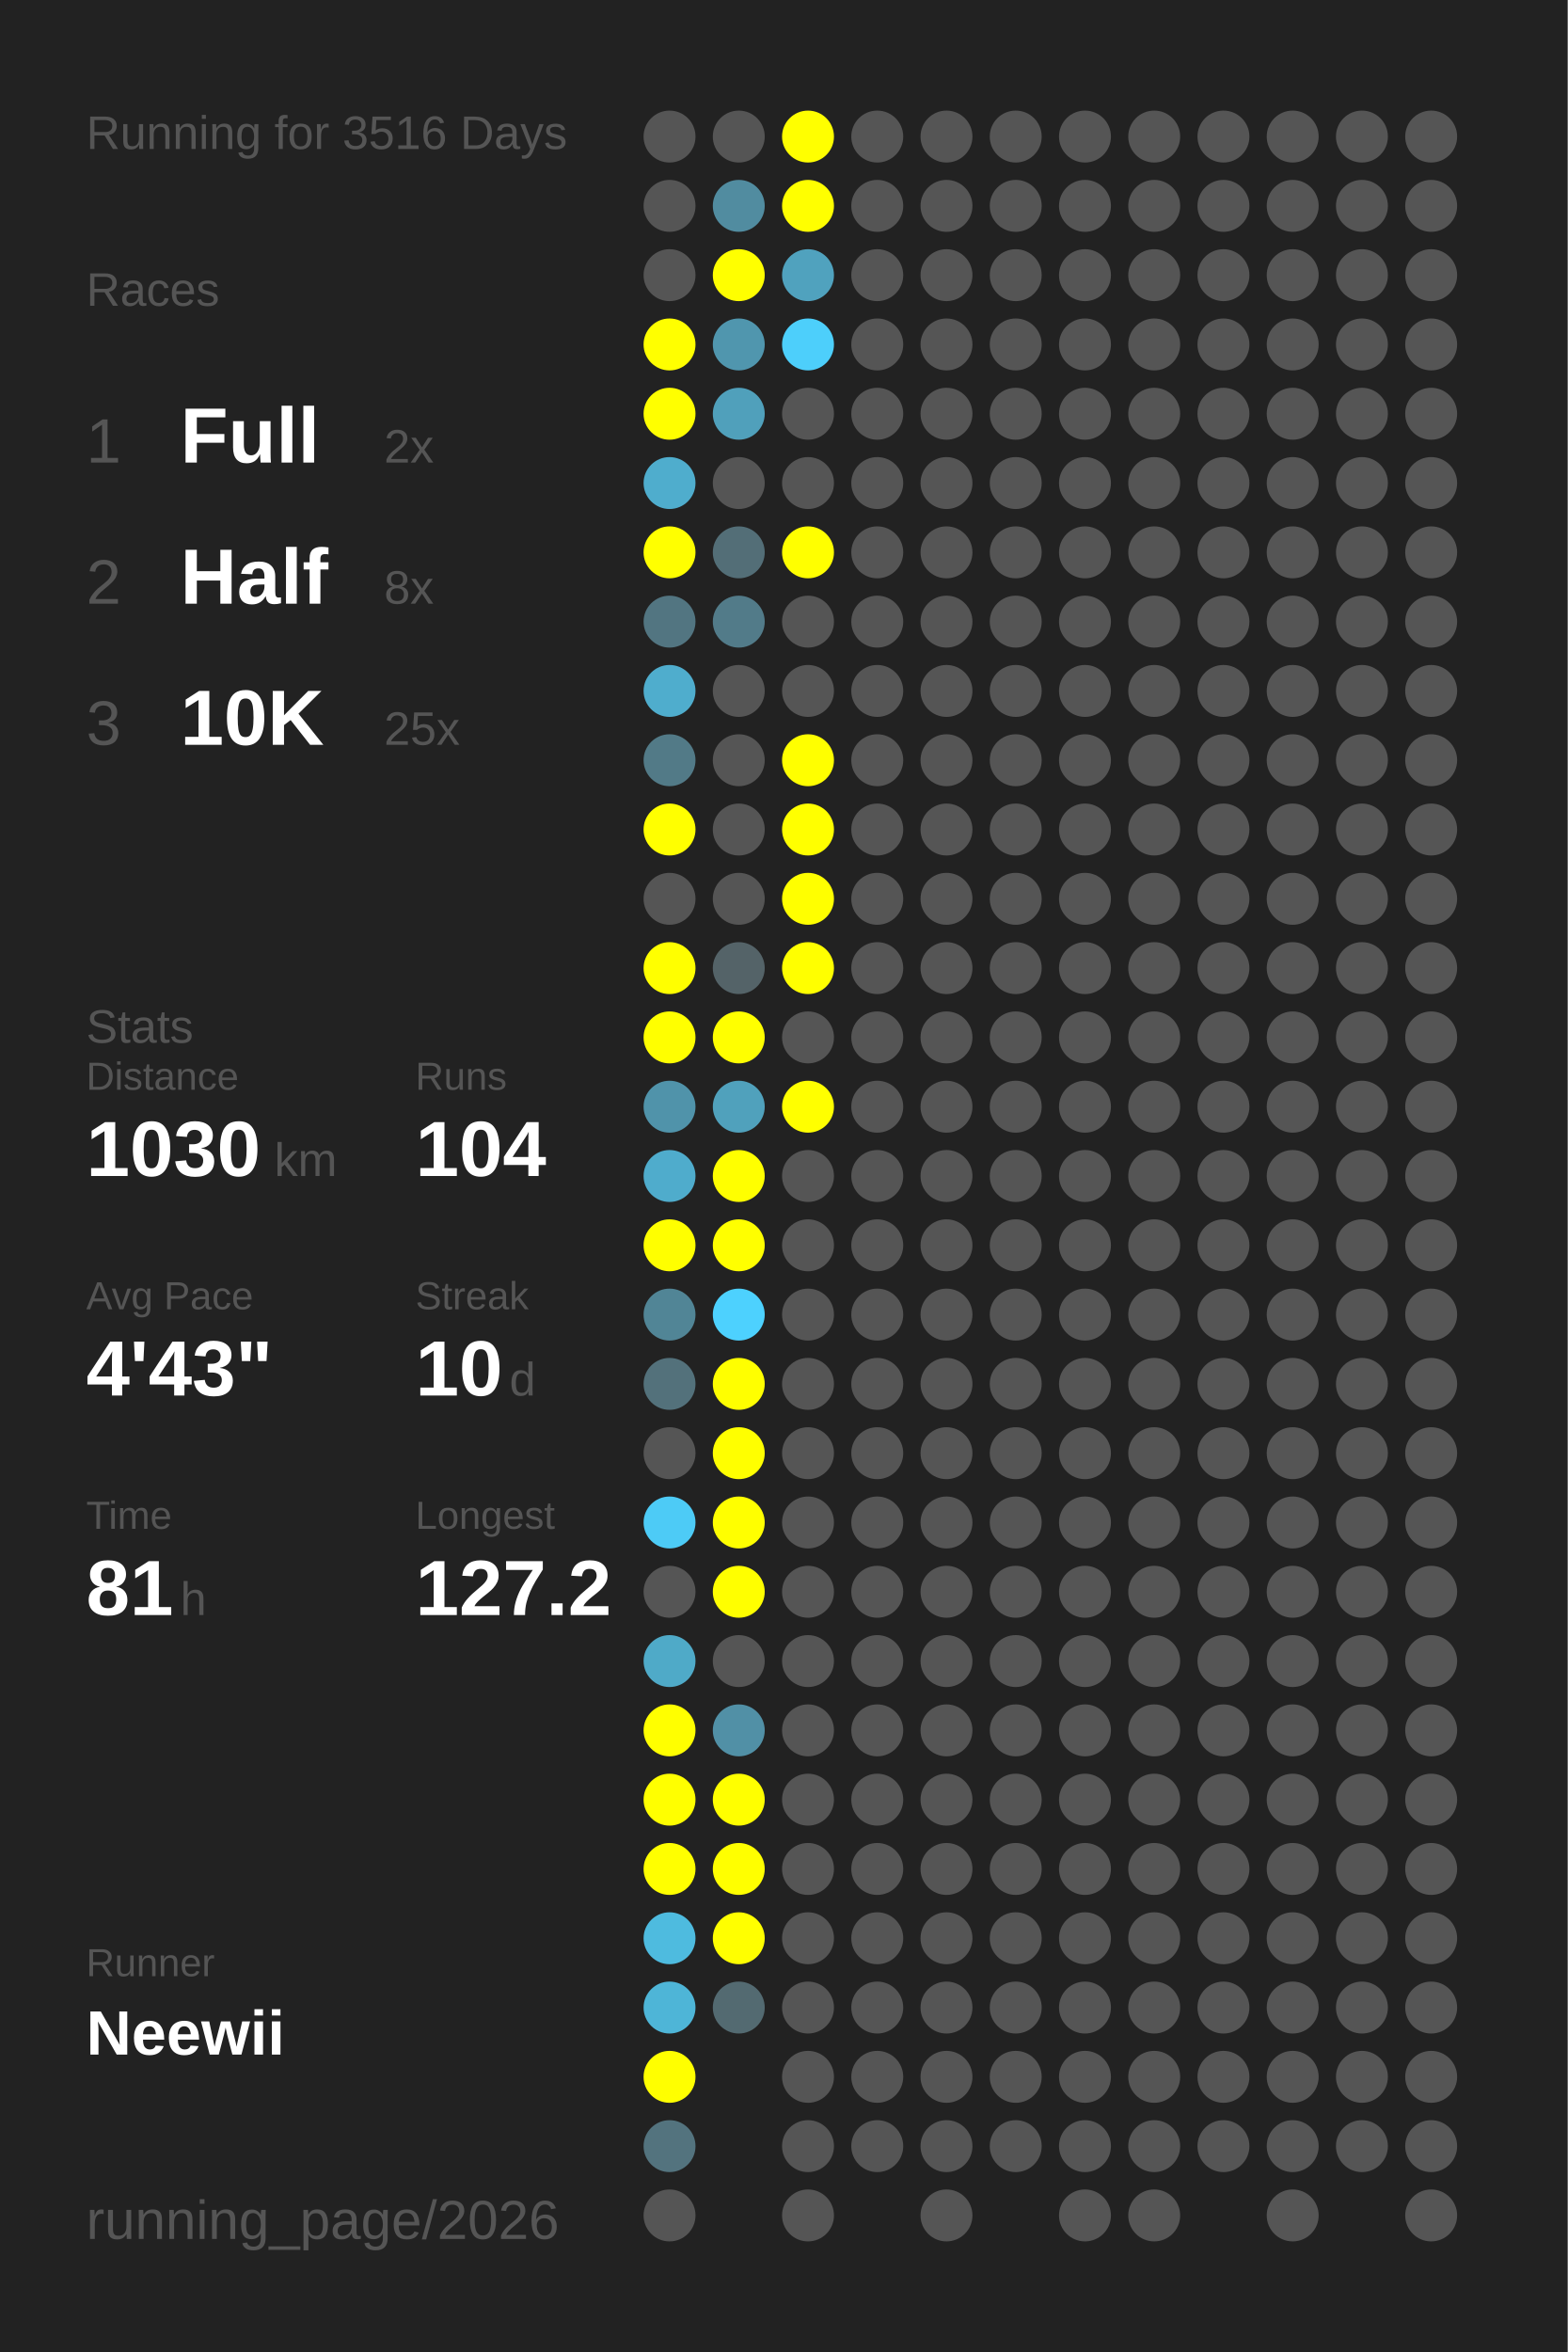
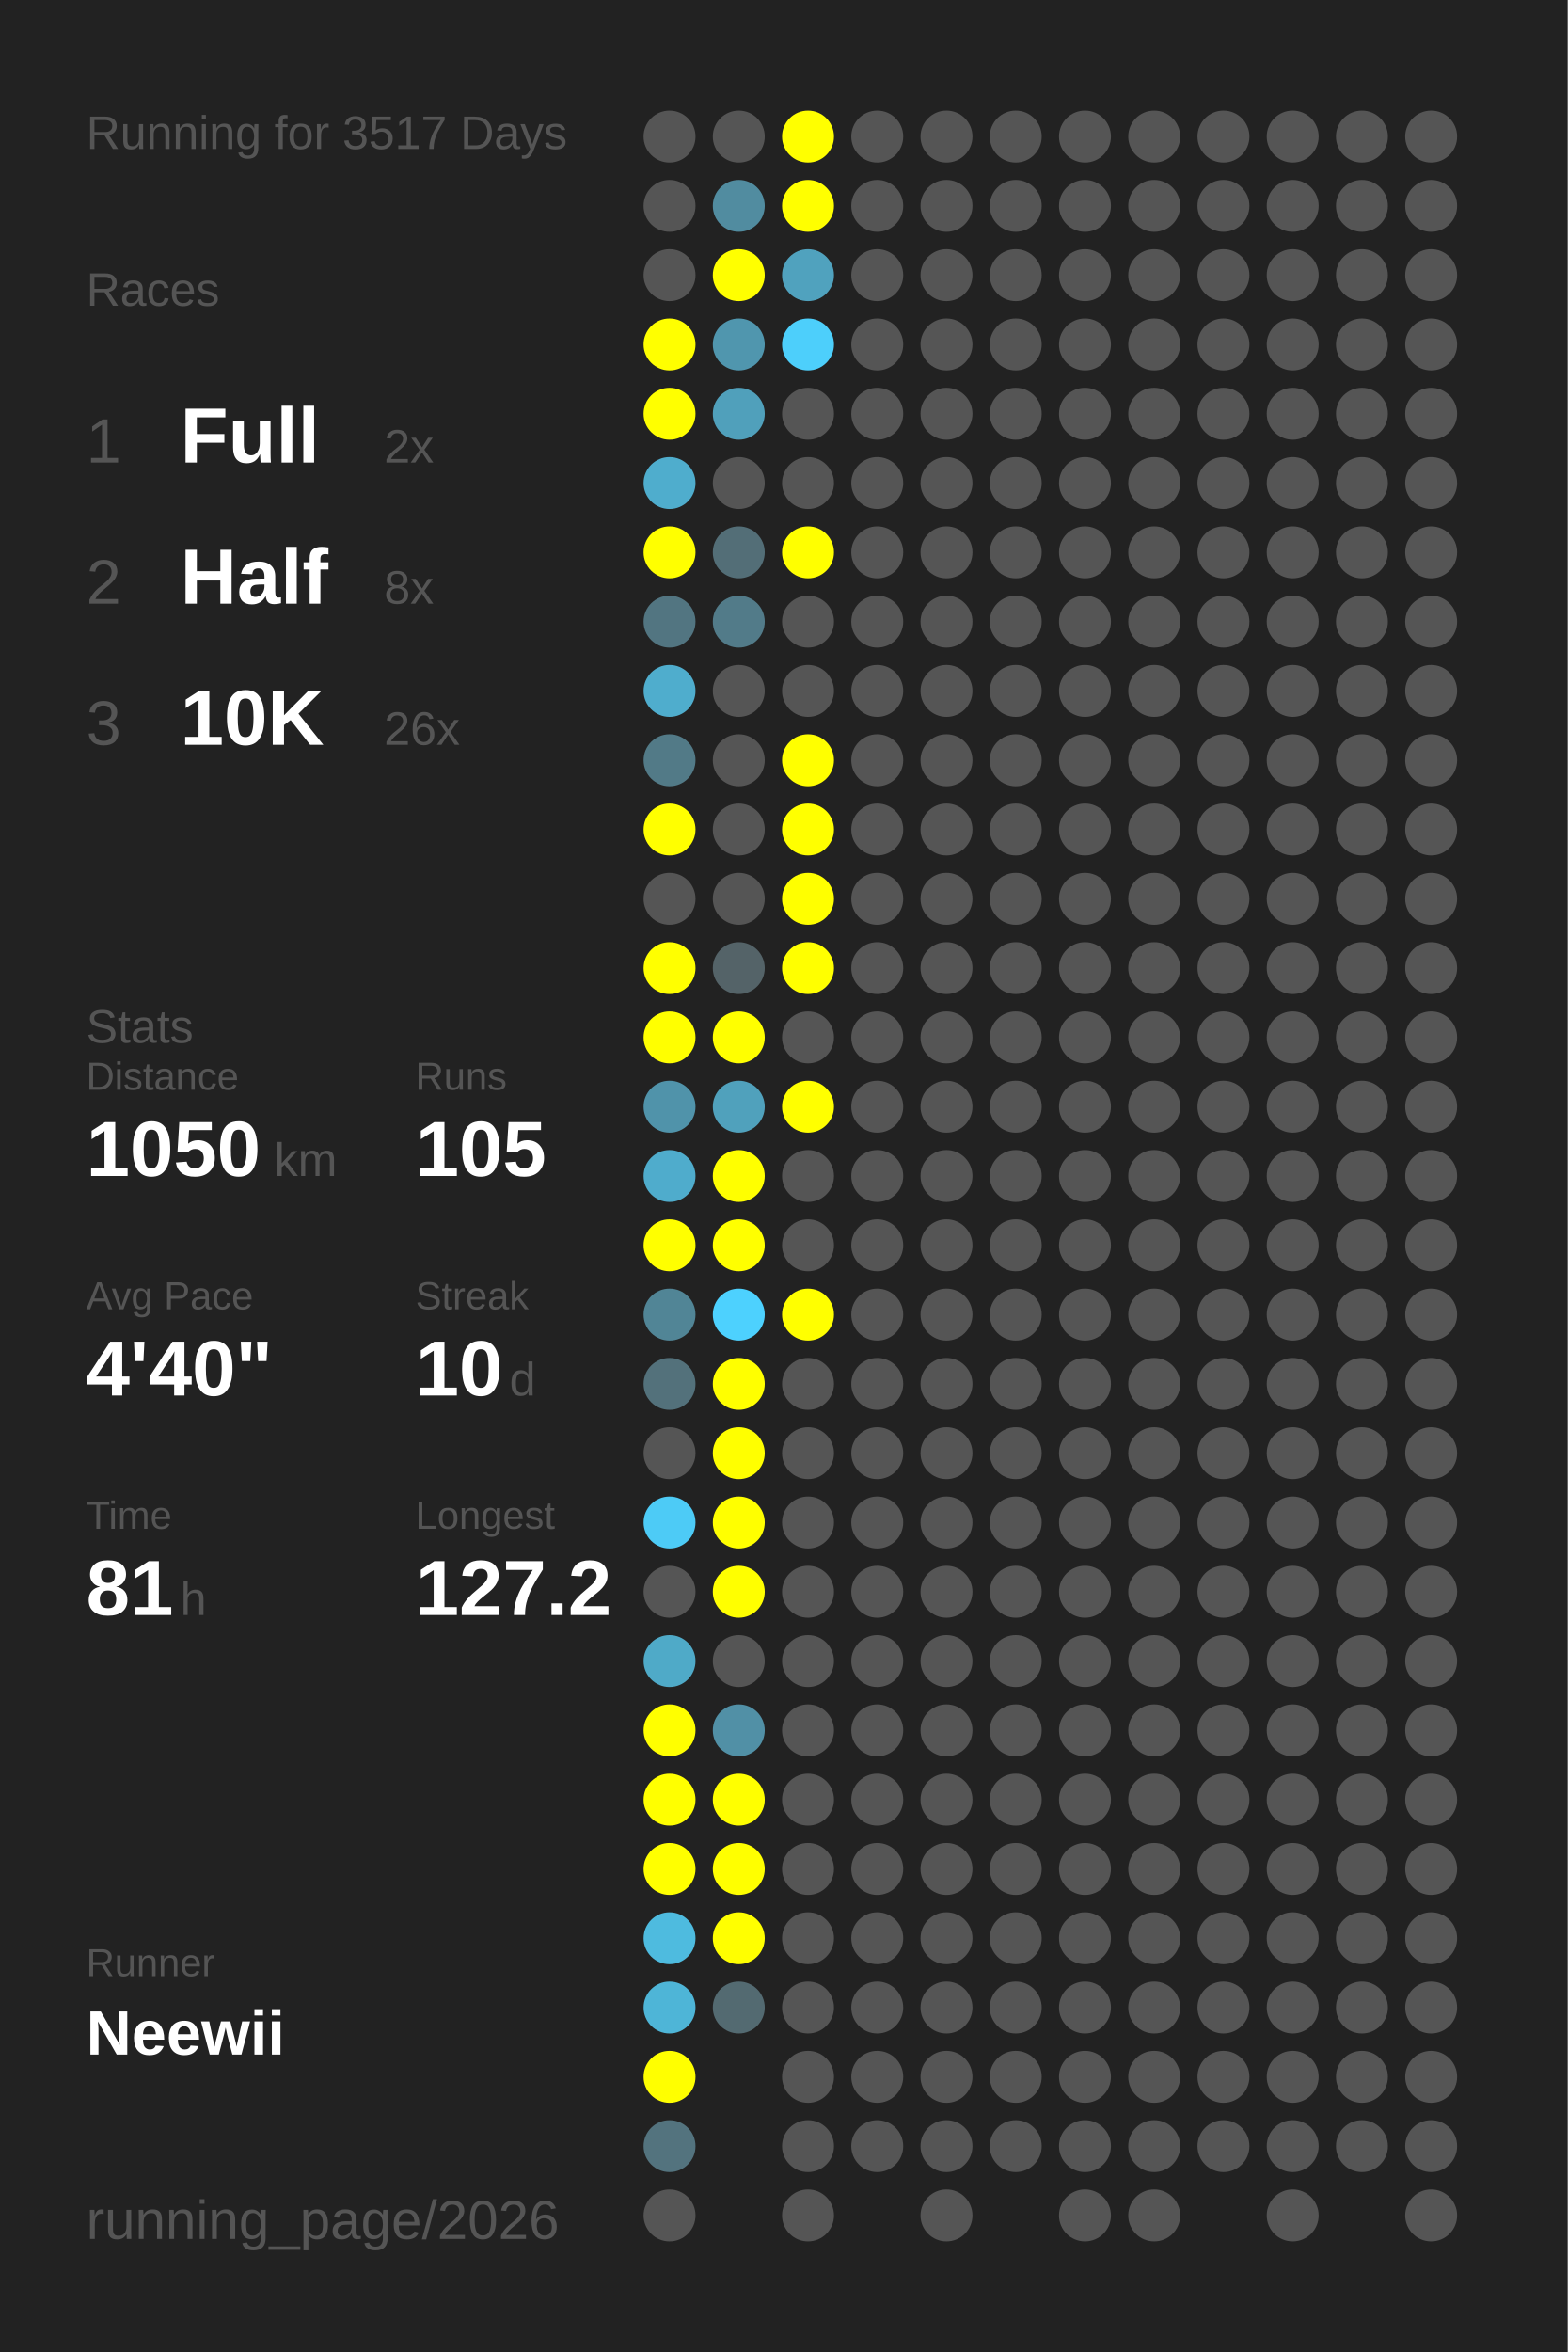
<svg xmlns="http://www.w3.org/2000/svg" baseProfile="full" height="300mm" version="1.1" viewBox="0,0,200,300" width="200mm">
  <defs />
  <rect fill="#222222" height="300" width="200" x="0" y="0" />
-   <text fill="#555555" style="font-size:6px; font-family:Arial;" x="11" y="19">Running for 3516 Days</text>
+   <text fill="#555555" style="font-size:6px; font-family:Arial;" x="11" y="19">Running for 3517 Days</text>
  <text fill="#555555" style="font-size:6px; font-family:Arial;" x="11" y="39">Races</text>
  <text fill="#555555" style="font-size:8px; font-family:Arial;" x="11" y="59">1</text>
  <text fill="#FFFFFF" style="font-size:10px; font-family:Arial; font-weight:bold;" x="23" y="59">Full</text>
  <text fill="#555555" style="font-size:6px; font-family:Arial;" x="49" y="59">2x</text>
  <text fill="#555555" style="font-size:8px; font-family:Arial;" x="11" y="77">2</text>
  <text fill="#FFFFFF" style="font-size:10px; font-family:Arial; font-weight:bold;" x="23" y="77">Half</text>
  <text fill="#555555" style="font-size:6px; font-family:Arial;" x="49" y="77">8x</text>
  <text fill="#555555" style="font-size:8px; font-family:Arial;" x="11" y="95">3</text>
  <text fill="#FFFFFF" style="font-size:10px; font-family:Arial; font-weight:bold;" x="23" y="95">10K</text>
-   <text fill="#555555" style="font-size:6px; font-family:Arial;" x="49" y="95">25x</text>
+   <text fill="#555555" style="font-size:6px; font-family:Arial;" x="49" y="95">26x</text>
  <text fill="#555555" style="font-size:6px; font-family:Arial;" x="11" y="133">Stats</text>
  <text fill="#555555" style="font-size:5px; font-family:Arial;" x="11" y="139">Distance</text>
-   <text fill="#FFFFFF" style="font-size:10px; font-family:Arial; font-weight:bold;" x="11" y="150">1030</text>
+   <text fill="#FFFFFF" style="font-size:10px; font-family:Arial; font-weight:bold;" x="11" y="150">1050</text>
  <text fill="#555555" style="font-size:6px; font-family:Arial;" x="35" y="150">km</text>
  <text fill="#555555" style="font-size:5px; font-family:Arial;" x="53" y="139">Runs</text>
-   <text fill="#FFFFFF" style="font-size:10px; font-family:Arial; font-weight:bold;" x="53" y="150">104</text>
+   <text fill="#FFFFFF" style="font-size:10px; font-family:Arial; font-weight:bold;" x="53" y="150">105</text>
  <text fill="#555555" style="font-size:5px; font-family:Arial;" x="11" y="167">Avg Pace</text>
-   <text fill="#FFFFFF" style="font-size:10px; font-family:Arial; font-weight:bold;" x="11" y="178">4'43"</text>
+   <text fill="#FFFFFF" style="font-size:10px; font-family:Arial; font-weight:bold;" x="11" y="178">4'40"</text>
  <text fill="#555555" style="font-size:5px; font-family:Arial;" x="53" y="167">Streak</text>
  <text fill="#FFFFFF" style="font-size:10px; font-family:Arial; font-weight:bold;" x="53" y="178">10</text>
  <text fill="#555555" style="font-size:6px; font-family:Arial;" x="65" y="178">d</text>
  <text fill="#555555" style="font-size:5px; font-family:Arial;" x="11" y="195">Time</text>
  <text fill="#FFFFFF" style="font-size:10px; font-family:Arial; font-weight:bold;" x="11" y="206">81</text>
  <text fill="#555555" style="font-size:6px; font-family:Arial;" x="23" y="206">h</text>
  <text fill="#555555" style="font-size:5px; font-family:Arial;" x="53" y="195">Longest</text>
  <text fill="#FFFFFF" style="font-size:10px; font-family:Arial; font-weight:bold;" x="53" y="206">127.2</text>
  <text fill="#555555" style="font-size:5px; font-family:Arial;" x="11" y="252.065">Runner</text>
  <text fill="#FFFFFF" style="font-size:8px; font-family:Arial; font-weight:bold;" x="11" y="262.065">Neewii</text>
  <text fill="#555555" style="font-size:7px; font-family:Arial;" x="11" y="285.581">running_page/2026</text>
  <circle cx="85.417" cy="17.419" fill="#555555" r="3.312" />
  <circle cx="85.417" cy="26.258" fill="#555555" r="3.312" />
  <circle cx="85.417" cy="35.097" fill="#555555" r="3.312" />
  <circle cx="85.417" cy="43.935" fill="#FFFF00" r="3.312" />
  <circle cx="85.417" cy="52.774" fill="#FFFF00" r="3.312" />
  <circle cx="85.417" cy="61.613" fill="#4fadcd" r="3.312" />
  <circle cx="85.417" cy="70.452" fill="#FFFF00" r="3.312" />
  <circle cx="85.417" cy="79.29" fill="#527581" r="3.312" />
  <circle cx="85.417" cy="88.129" fill="#4fadcd" r="3.312" />
  <circle cx="85.417" cy="96.968" fill="#527a87" r="3.312" />
  <circle cx="85.417" cy="105.806" fill="#FFFF00" r="3.312" />
  <circle cx="85.417" cy="114.645" fill="#555555" r="3.312" />
  <circle cx="85.417" cy="123.484" fill="#FFFF00" r="3.312" />
  <circle cx="85.417" cy="132.323" fill="#FFFF00" r="3.312" />
  <circle cx="85.417" cy="141.161" fill="#5093aa" r="3.312" />
  <circle cx="85.417" cy="150" fill="#4faccc" r="3.312" />
  <circle cx="85.417" cy="158.839" fill="#FFFF00" r="3.312" />
  <circle cx="85.417" cy="167.677" fill="#518596" r="3.312" />
  <circle cx="85.417" cy="176.516" fill="#53717b" r="3.312" />
  <circle cx="85.417" cy="185.355" fill="#555555" r="3.312" />
  <circle cx="85.417" cy="194.194" fill="#4dcbf6" r="3.312" />
  <circle cx="85.417" cy="203.032" fill="#555555" r="3.312" />
  <circle cx="85.417" cy="211.871" fill="#4faac8" r="3.312" />
  <circle cx="85.417" cy="220.71" fill="#FFFF00" r="3.312" />
  <circle cx="85.417" cy="229.548" fill="#FFFF00" r="3.312" />
  <circle cx="85.417" cy="238.387" fill="#FFFF00" r="3.312" />
  <circle cx="85.417" cy="247.226" fill="#4ebbdf" r="3.312" />
  <circle cx="85.417" cy="256.065" fill="#4eb5d7" r="3.312" />
  <circle cx="85.417" cy="264.903" fill="#FFFF00" r="3.312" />
  <circle cx="85.417" cy="273.742" fill="#53737e" r="3.312" />
  <circle cx="85.417" cy="282.581" fill="#555555" r="3.312" />
  <circle cx="94.25" cy="17.419" fill="#555555" r="3.312" />
  <circle cx="94.25" cy="26.258" fill="#518ca0" r="3.312" />
  <circle cx="94.25" cy="35.097" fill="#FFFF00" r="3.312" />
  <circle cx="94.25" cy="43.935" fill="#5096ae" r="3.312" />
  <circle cx="94.25" cy="52.774" fill="#50a0bb" r="3.312" />
  <circle cx="94.25" cy="61.613" fill="#555555" r="3.312" />
  <circle cx="94.25" cy="70.452" fill="#536e77" r="3.312" />
  <circle cx="94.25" cy="79.29" fill="#527b89" r="3.312" />
  <circle cx="94.25" cy="88.129" fill="#555555" r="3.312" />
  <circle cx="94.25" cy="96.968" fill="#555555" r="3.312" />
  <circle cx="94.25" cy="105.806" fill="#555555" r="3.312" />
  <circle cx="94.25" cy="114.645" fill="#555555" r="3.312" />
  <circle cx="94.25" cy="123.484" fill="#546368" r="3.312" />
  <circle cx="94.25" cy="132.323" fill="#FFFF00" r="3.312" />
  <circle cx="94.25" cy="141.161" fill="#50a1bc" r="3.312" />
  <circle cx="94.25" cy="150" fill="#FFFF00" r="3.312" />
  <circle cx="94.25" cy="158.839" fill="#FFFF00" r="3.312" />
  <circle cx="94.25" cy="167.677" fill="#4dd1fe" r="3.312" />
  <circle cx="94.25" cy="176.516" fill="#FFFF00" r="3.312" />
  <circle cx="94.25" cy="185.355" fill="#FFFF00" r="3.312" />
  <circle cx="94.25" cy="194.194" fill="#FFFF00" r="3.312" />
  <circle cx="94.25" cy="203.032" fill="#FFFF00" r="3.312" />
  <circle cx="94.25" cy="211.871" fill="#555555" r="3.312" />
  <circle cx="94.25" cy="220.71" fill="#5190a6" r="3.312" />
  <circle cx="94.25" cy="229.548" fill="#FFFF00" r="3.312" />
  <circle cx="94.25" cy="238.387" fill="#FFFF00" r="3.312" />
  <circle cx="94.25" cy="247.226" fill="#FFFF00" r="3.312" />
  <circle cx="94.25" cy="256.065" fill="#536a71" r="3.312" />
  <circle cx="103.083" cy="17.419" fill="#FFFF00" r="3.312" />
  <circle cx="103.083" cy="26.258" fill="#FFFF00" r="3.312" />
  <circle cx="103.083" cy="35.097" fill="#50a2be" r="3.312" />
  <circle cx="103.083" cy="43.935" fill="#4dcffb" r="3.312" />
  <circle cx="103.083" cy="52.774" fill="#555555" r="3.312" />
  <circle cx="103.083" cy="61.613" fill="#555555" r="3.312" />
  <circle cx="103.083" cy="70.452" fill="#FFFF00" r="3.312" />
  <circle cx="103.083" cy="79.29" fill="#555555" r="3.312" />
  <circle cx="103.083" cy="88.129" fill="#555555" r="3.312" />
  <circle cx="103.083" cy="96.968" fill="#FFFF00" r="3.312" />
  <circle cx="103.083" cy="105.806" fill="#FFFF00" r="3.312" />
  <circle cx="103.083" cy="114.645" fill="#FFFF00" r="3.312" />
  <circle cx="103.083" cy="123.484" fill="#FFFF00" r="3.312" />
  <circle cx="103.083" cy="132.323" fill="#555555" r="3.312" />
  <circle cx="103.083" cy="141.161" fill="#FFFF00" r="3.312" />
  <circle cx="103.083" cy="150" fill="#555555" r="3.312" />
  <circle cx="103.083" cy="158.839" fill="#555555" r="3.312" />
-   <circle cx="103.083" cy="167.677" fill="#555555" r="3.312" />
+   <circle cx="103.083" cy="167.677" fill="#FFFF00" r="3.312" />
  <circle cx="103.083" cy="176.516" fill="#555555" r="3.312" />
  <circle cx="103.083" cy="185.355" fill="#555555" r="3.312" />
  <circle cx="103.083" cy="194.194" fill="#555555" r="3.312" />
  <circle cx="103.083" cy="203.032" fill="#555555" r="3.312" />
  <circle cx="103.083" cy="211.871" fill="#555555" r="3.312" />
  <circle cx="103.083" cy="220.71" fill="#555555" r="3.312" />
  <circle cx="103.083" cy="229.548" fill="#555555" r="3.312" />
  <circle cx="103.083" cy="238.387" fill="#555555" r="3.312" />
  <circle cx="103.083" cy="247.226" fill="#555555" r="3.312" />
  <circle cx="103.083" cy="256.065" fill="#555555" r="3.312" />
  <circle cx="103.083" cy="264.903" fill="#555555" r="3.312" />
  <circle cx="103.083" cy="273.742" fill="#555555" r="3.312" />
  <circle cx="103.083" cy="282.581" fill="#555555" r="3.312" />
  <circle cx="111.917" cy="17.419" fill="#555555" r="3.312" />
  <circle cx="111.917" cy="26.258" fill="#555555" r="3.312" />
  <circle cx="111.917" cy="35.097" fill="#555555" r="3.312" />
  <circle cx="111.917" cy="43.935" fill="#555555" r="3.312" />
  <circle cx="111.917" cy="52.774" fill="#555555" r="3.312" />
  <circle cx="111.917" cy="61.613" fill="#555555" r="3.312" />
  <circle cx="111.917" cy="70.452" fill="#555555" r="3.312" />
  <circle cx="111.917" cy="79.29" fill="#555555" r="3.312" />
  <circle cx="111.917" cy="88.129" fill="#555555" r="3.312" />
  <circle cx="111.917" cy="96.968" fill="#555555" r="3.312" />
  <circle cx="111.917" cy="105.806" fill="#555555" r="3.312" />
  <circle cx="111.917" cy="114.645" fill="#555555" r="3.312" />
  <circle cx="111.917" cy="123.484" fill="#555555" r="3.312" />
  <circle cx="111.917" cy="132.323" fill="#555555" r="3.312" />
  <circle cx="111.917" cy="141.161" fill="#555555" r="3.312" />
  <circle cx="111.917" cy="150" fill="#555555" r="3.312" />
  <circle cx="111.917" cy="158.839" fill="#555555" r="3.312" />
  <circle cx="111.917" cy="167.677" fill="#555555" r="3.312" />
  <circle cx="111.917" cy="176.516" fill="#555555" r="3.312" />
  <circle cx="111.917" cy="185.355" fill="#555555" r="3.312" />
  <circle cx="111.917" cy="194.194" fill="#555555" r="3.312" />
  <circle cx="111.917" cy="203.032" fill="#555555" r="3.312" />
  <circle cx="111.917" cy="211.871" fill="#555555" r="3.312" />
  <circle cx="111.917" cy="220.71" fill="#555555" r="3.312" />
  <circle cx="111.917" cy="229.548" fill="#555555" r="3.312" />
  <circle cx="111.917" cy="238.387" fill="#555555" r="3.312" />
  <circle cx="111.917" cy="247.226" fill="#555555" r="3.312" />
  <circle cx="111.917" cy="256.065" fill="#555555" r="3.312" />
  <circle cx="111.917" cy="264.903" fill="#555555" r="3.312" />
  <circle cx="111.917" cy="273.742" fill="#555555" r="3.312" />
  <circle cx="120.75" cy="17.419" fill="#555555" r="3.312" />
  <circle cx="120.75" cy="26.258" fill="#555555" r="3.312" />
  <circle cx="120.75" cy="35.097" fill="#555555" r="3.312" />
  <circle cx="120.75" cy="43.935" fill="#555555" r="3.312" />
  <circle cx="120.75" cy="52.774" fill="#555555" r="3.312" />
  <circle cx="120.75" cy="61.613" fill="#555555" r="3.312" />
  <circle cx="120.75" cy="70.452" fill="#555555" r="3.312" />
  <circle cx="120.75" cy="79.29" fill="#555555" r="3.312" />
  <circle cx="120.75" cy="88.129" fill="#555555" r="3.312" />
  <circle cx="120.75" cy="96.968" fill="#555555" r="3.312" />
  <circle cx="120.75" cy="105.806" fill="#555555" r="3.312" />
  <circle cx="120.75" cy="114.645" fill="#555555" r="3.312" />
  <circle cx="120.75" cy="123.484" fill="#555555" r="3.312" />
  <circle cx="120.75" cy="132.323" fill="#555555" r="3.312" />
  <circle cx="120.75" cy="141.161" fill="#555555" r="3.312" />
  <circle cx="120.75" cy="150" fill="#555555" r="3.312" />
  <circle cx="120.75" cy="158.839" fill="#555555" r="3.312" />
  <circle cx="120.75" cy="167.677" fill="#555555" r="3.312" />
  <circle cx="120.75" cy="176.516" fill="#555555" r="3.312" />
  <circle cx="120.75" cy="185.355" fill="#555555" r="3.312" />
  <circle cx="120.75" cy="194.194" fill="#555555" r="3.312" />
  <circle cx="120.75" cy="203.032" fill="#555555" r="3.312" />
  <circle cx="120.75" cy="211.871" fill="#555555" r="3.312" />
  <circle cx="120.75" cy="220.71" fill="#555555" r="3.312" />
  <circle cx="120.75" cy="229.548" fill="#555555" r="3.312" />
  <circle cx="120.75" cy="238.387" fill="#555555" r="3.312" />
  <circle cx="120.75" cy="247.226" fill="#555555" r="3.312" />
  <circle cx="120.75" cy="256.065" fill="#555555" r="3.312" />
  <circle cx="120.75" cy="264.903" fill="#555555" r="3.312" />
  <circle cx="120.75" cy="273.742" fill="#555555" r="3.312" />
  <circle cx="120.75" cy="282.581" fill="#555555" r="3.312" />
  <circle cx="129.583" cy="17.419" fill="#555555" r="3.312" />
  <circle cx="129.583" cy="26.258" fill="#555555" r="3.312" />
  <circle cx="129.583" cy="35.097" fill="#555555" r="3.312" />
  <circle cx="129.583" cy="43.935" fill="#555555" r="3.312" />
  <circle cx="129.583" cy="52.774" fill="#555555" r="3.312" />
  <circle cx="129.583" cy="61.613" fill="#555555" r="3.312" />
  <circle cx="129.583" cy="70.452" fill="#555555" r="3.312" />
  <circle cx="129.583" cy="79.29" fill="#555555" r="3.312" />
  <circle cx="129.583" cy="88.129" fill="#555555" r="3.312" />
  <circle cx="129.583" cy="96.968" fill="#555555" r="3.312" />
  <circle cx="129.583" cy="105.806" fill="#555555" r="3.312" />
  <circle cx="129.583" cy="114.645" fill="#555555" r="3.312" />
  <circle cx="129.583" cy="123.484" fill="#555555" r="3.312" />
  <circle cx="129.583" cy="132.323" fill="#555555" r="3.312" />
  <circle cx="129.583" cy="141.161" fill="#555555" r="3.312" />
  <circle cx="129.583" cy="150" fill="#555555" r="3.312" />
  <circle cx="129.583" cy="158.839" fill="#555555" r="3.312" />
  <circle cx="129.583" cy="167.677" fill="#555555" r="3.312" />
  <circle cx="129.583" cy="176.516" fill="#555555" r="3.312" />
  <circle cx="129.583" cy="185.355" fill="#555555" r="3.312" />
  <circle cx="129.583" cy="194.194" fill="#555555" r="3.312" />
  <circle cx="129.583" cy="203.032" fill="#555555" r="3.312" />
  <circle cx="129.583" cy="211.871" fill="#555555" r="3.312" />
  <circle cx="129.583" cy="220.71" fill="#555555" r="3.312" />
  <circle cx="129.583" cy="229.548" fill="#555555" r="3.312" />
  <circle cx="129.583" cy="238.387" fill="#555555" r="3.312" />
  <circle cx="129.583" cy="247.226" fill="#555555" r="3.312" />
  <circle cx="129.583" cy="256.065" fill="#555555" r="3.312" />
  <circle cx="129.583" cy="264.903" fill="#555555" r="3.312" />
  <circle cx="129.583" cy="273.742" fill="#555555" r="3.312" />
  <circle cx="138.417" cy="17.419" fill="#555555" r="3.312" />
  <circle cx="138.417" cy="26.258" fill="#555555" r="3.312" />
  <circle cx="138.417" cy="35.097" fill="#555555" r="3.312" />
  <circle cx="138.417" cy="43.935" fill="#555555" r="3.312" />
  <circle cx="138.417" cy="52.774" fill="#555555" r="3.312" />
  <circle cx="138.417" cy="61.613" fill="#555555" r="3.312" />
  <circle cx="138.417" cy="70.452" fill="#555555" r="3.312" />
  <circle cx="138.417" cy="79.29" fill="#555555" r="3.312" />
  <circle cx="138.417" cy="88.129" fill="#555555" r="3.312" />
  <circle cx="138.417" cy="96.968" fill="#555555" r="3.312" />
  <circle cx="138.417" cy="105.806" fill="#555555" r="3.312" />
  <circle cx="138.417" cy="114.645" fill="#555555" r="3.312" />
  <circle cx="138.417" cy="123.484" fill="#555555" r="3.312" />
  <circle cx="138.417" cy="132.323" fill="#555555" r="3.312" />
  <circle cx="138.417" cy="141.161" fill="#555555" r="3.312" />
  <circle cx="138.417" cy="150" fill="#555555" r="3.312" />
  <circle cx="138.417" cy="158.839" fill="#555555" r="3.312" />
  <circle cx="138.417" cy="167.677" fill="#555555" r="3.312" />
  <circle cx="138.417" cy="176.516" fill="#555555" r="3.312" />
  <circle cx="138.417" cy="185.355" fill="#555555" r="3.312" />
  <circle cx="138.417" cy="194.194" fill="#555555" r="3.312" />
  <circle cx="138.417" cy="203.032" fill="#555555" r="3.312" />
  <circle cx="138.417" cy="211.871" fill="#555555" r="3.312" />
  <circle cx="138.417" cy="220.71" fill="#555555" r="3.312" />
  <circle cx="138.417" cy="229.548" fill="#555555" r="3.312" />
  <circle cx="138.417" cy="238.387" fill="#555555" r="3.312" />
  <circle cx="138.417" cy="247.226" fill="#555555" r="3.312" />
  <circle cx="138.417" cy="256.065" fill="#555555" r="3.312" />
  <circle cx="138.417" cy="264.903" fill="#555555" r="3.312" />
  <circle cx="138.417" cy="273.742" fill="#555555" r="3.312" />
  <circle cx="138.417" cy="282.581" fill="#555555" r="3.312" />
  <circle cx="147.25" cy="17.419" fill="#555555" r="3.312" />
  <circle cx="147.25" cy="26.258" fill="#555555" r="3.312" />
  <circle cx="147.25" cy="35.097" fill="#555555" r="3.312" />
  <circle cx="147.25" cy="43.935" fill="#555555" r="3.312" />
  <circle cx="147.25" cy="52.774" fill="#555555" r="3.312" />
  <circle cx="147.25" cy="61.613" fill="#555555" r="3.312" />
  <circle cx="147.25" cy="70.452" fill="#555555" r="3.312" />
  <circle cx="147.25" cy="79.29" fill="#555555" r="3.312" />
  <circle cx="147.25" cy="88.129" fill="#555555" r="3.312" />
  <circle cx="147.25" cy="96.968" fill="#555555" r="3.312" />
  <circle cx="147.25" cy="105.806" fill="#555555" r="3.312" />
  <circle cx="147.25" cy="114.645" fill="#555555" r="3.312" />
  <circle cx="147.25" cy="123.484" fill="#555555" r="3.312" />
  <circle cx="147.25" cy="132.323" fill="#555555" r="3.312" />
  <circle cx="147.25" cy="141.161" fill="#555555" r="3.312" />
  <circle cx="147.25" cy="150" fill="#555555" r="3.312" />
  <circle cx="147.25" cy="158.839" fill="#555555" r="3.312" />
  <circle cx="147.25" cy="167.677" fill="#555555" r="3.312" />
  <circle cx="147.25" cy="176.516" fill="#555555" r="3.312" />
  <circle cx="147.25" cy="185.355" fill="#555555" r="3.312" />
  <circle cx="147.25" cy="194.194" fill="#555555" r="3.312" />
  <circle cx="147.25" cy="203.032" fill="#555555" r="3.312" />
  <circle cx="147.25" cy="211.871" fill="#555555" r="3.312" />
  <circle cx="147.25" cy="220.71" fill="#555555" r="3.312" />
  <circle cx="147.25" cy="229.548" fill="#555555" r="3.312" />
  <circle cx="147.25" cy="238.387" fill="#555555" r="3.312" />
  <circle cx="147.25" cy="247.226" fill="#555555" r="3.312" />
  <circle cx="147.25" cy="256.065" fill="#555555" r="3.312" />
  <circle cx="147.25" cy="264.903" fill="#555555" r="3.312" />
  <circle cx="147.25" cy="273.742" fill="#555555" r="3.312" />
  <circle cx="147.25" cy="282.581" fill="#555555" r="3.312" />
  <circle cx="156.083" cy="17.419" fill="#555555" r="3.312" />
  <circle cx="156.083" cy="26.258" fill="#555555" r="3.312" />
  <circle cx="156.083" cy="35.097" fill="#555555" r="3.312" />
  <circle cx="156.083" cy="43.935" fill="#555555" r="3.312" />
  <circle cx="156.083" cy="52.774" fill="#555555" r="3.312" />
  <circle cx="156.083" cy="61.613" fill="#555555" r="3.312" />
  <circle cx="156.083" cy="70.452" fill="#555555" r="3.312" />
  <circle cx="156.083" cy="79.29" fill="#555555" r="3.312" />
  <circle cx="156.083" cy="88.129" fill="#555555" r="3.312" />
  <circle cx="156.083" cy="96.968" fill="#555555" r="3.312" />
  <circle cx="156.083" cy="105.806" fill="#555555" r="3.312" />
  <circle cx="156.083" cy="114.645" fill="#555555" r="3.312" />
  <circle cx="156.083" cy="123.484" fill="#555555" r="3.312" />
  <circle cx="156.083" cy="132.323" fill="#555555" r="3.312" />
  <circle cx="156.083" cy="141.161" fill="#555555" r="3.312" />
  <circle cx="156.083" cy="150" fill="#555555" r="3.312" />
  <circle cx="156.083" cy="158.839" fill="#555555" r="3.312" />
  <circle cx="156.083" cy="167.677" fill="#555555" r="3.312" />
  <circle cx="156.083" cy="176.516" fill="#555555" r="3.312" />
  <circle cx="156.083" cy="185.355" fill="#555555" r="3.312" />
  <circle cx="156.083" cy="194.194" fill="#555555" r="3.312" />
  <circle cx="156.083" cy="203.032" fill="#555555" r="3.312" />
  <circle cx="156.083" cy="211.871" fill="#555555" r="3.312" />
  <circle cx="156.083" cy="220.71" fill="#555555" r="3.312" />
  <circle cx="156.083" cy="229.548" fill="#555555" r="3.312" />
  <circle cx="156.083" cy="238.387" fill="#555555" r="3.312" />
  <circle cx="156.083" cy="247.226" fill="#555555" r="3.312" />
  <circle cx="156.083" cy="256.065" fill="#555555" r="3.312" />
  <circle cx="156.083" cy="264.903" fill="#555555" r="3.312" />
  <circle cx="156.083" cy="273.742" fill="#555555" r="3.312" />
  <circle cx="164.917" cy="17.419" fill="#555555" r="3.312" />
  <circle cx="164.917" cy="26.258" fill="#555555" r="3.312" />
  <circle cx="164.917" cy="35.097" fill="#555555" r="3.312" />
  <circle cx="164.917" cy="43.935" fill="#555555" r="3.312" />
  <circle cx="164.917" cy="52.774" fill="#555555" r="3.312" />
  <circle cx="164.917" cy="61.613" fill="#555555" r="3.312" />
  <circle cx="164.917" cy="70.452" fill="#555555" r="3.312" />
  <circle cx="164.917" cy="79.29" fill="#555555" r="3.312" />
  <circle cx="164.917" cy="88.129" fill="#555555" r="3.312" />
  <circle cx="164.917" cy="96.968" fill="#555555" r="3.312" />
  <circle cx="164.917" cy="105.806" fill="#555555" r="3.312" />
  <circle cx="164.917" cy="114.645" fill="#555555" r="3.312" />
  <circle cx="164.917" cy="123.484" fill="#555555" r="3.312" />
  <circle cx="164.917" cy="132.323" fill="#555555" r="3.312" />
  <circle cx="164.917" cy="141.161" fill="#555555" r="3.312" />
  <circle cx="164.917" cy="150" fill="#555555" r="3.312" />
  <circle cx="164.917" cy="158.839" fill="#555555" r="3.312" />
  <circle cx="164.917" cy="167.677" fill="#555555" r="3.312" />
  <circle cx="164.917" cy="176.516" fill="#555555" r="3.312" />
  <circle cx="164.917" cy="185.355" fill="#555555" r="3.312" />
  <circle cx="164.917" cy="194.194" fill="#555555" r="3.312" />
  <circle cx="164.917" cy="203.032" fill="#555555" r="3.312" />
  <circle cx="164.917" cy="211.871" fill="#555555" r="3.312" />
  <circle cx="164.917" cy="220.71" fill="#555555" r="3.312" />
  <circle cx="164.917" cy="229.548" fill="#555555" r="3.312" />
  <circle cx="164.917" cy="238.387" fill="#555555" r="3.312" />
  <circle cx="164.917" cy="247.226" fill="#555555" r="3.312" />
  <circle cx="164.917" cy="256.065" fill="#555555" r="3.312" />
  <circle cx="164.917" cy="264.903" fill="#555555" r="3.312" />
  <circle cx="164.917" cy="273.742" fill="#555555" r="3.312" />
  <circle cx="164.917" cy="282.581" fill="#555555" r="3.312" />
  <circle cx="173.75" cy="17.419" fill="#555555" r="3.312" />
  <circle cx="173.75" cy="26.258" fill="#555555" r="3.312" />
  <circle cx="173.75" cy="35.097" fill="#555555" r="3.312" />
  <circle cx="173.75" cy="43.935" fill="#555555" r="3.312" />
  <circle cx="173.75" cy="52.774" fill="#555555" r="3.312" />
  <circle cx="173.75" cy="61.613" fill="#555555" r="3.312" />
  <circle cx="173.75" cy="70.452" fill="#555555" r="3.312" />
  <circle cx="173.75" cy="79.29" fill="#555555" r="3.312" />
  <circle cx="173.75" cy="88.129" fill="#555555" r="3.312" />
  <circle cx="173.75" cy="96.968" fill="#555555" r="3.312" />
  <circle cx="173.75" cy="105.806" fill="#555555" r="3.312" />
  <circle cx="173.75" cy="114.645" fill="#555555" r="3.312" />
  <circle cx="173.75" cy="123.484" fill="#555555" r="3.312" />
  <circle cx="173.75" cy="132.323" fill="#555555" r="3.312" />
  <circle cx="173.75" cy="141.161" fill="#555555" r="3.312" />
  <circle cx="173.75" cy="150" fill="#555555" r="3.312" />
  <circle cx="173.75" cy="158.839" fill="#555555" r="3.312" />
  <circle cx="173.75" cy="167.677" fill="#555555" r="3.312" />
  <circle cx="173.75" cy="176.516" fill="#555555" r="3.312" />
  <circle cx="173.75" cy="185.355" fill="#555555" r="3.312" />
  <circle cx="173.75" cy="194.194" fill="#555555" r="3.312" />
  <circle cx="173.75" cy="203.032" fill="#555555" r="3.312" />
  <circle cx="173.75" cy="211.871" fill="#555555" r="3.312" />
  <circle cx="173.75" cy="220.71" fill="#555555" r="3.312" />
  <circle cx="173.75" cy="229.548" fill="#555555" r="3.312" />
  <circle cx="173.75" cy="238.387" fill="#555555" r="3.312" />
  <circle cx="173.75" cy="247.226" fill="#555555" r="3.312" />
  <circle cx="173.75" cy="256.065" fill="#555555" r="3.312" />
  <circle cx="173.75" cy="264.903" fill="#555555" r="3.312" />
  <circle cx="173.75" cy="273.742" fill="#555555" r="3.312" />
  <circle cx="182.583" cy="17.419" fill="#555555" r="3.312" />
  <circle cx="182.583" cy="26.258" fill="#555555" r="3.312" />
  <circle cx="182.583" cy="35.097" fill="#555555" r="3.312" />
  <circle cx="182.583" cy="43.935" fill="#555555" r="3.312" />
  <circle cx="182.583" cy="52.774" fill="#555555" r="3.312" />
  <circle cx="182.583" cy="61.613" fill="#555555" r="3.312" />
  <circle cx="182.583" cy="70.452" fill="#555555" r="3.312" />
  <circle cx="182.583" cy="79.29" fill="#555555" r="3.312" />
  <circle cx="182.583" cy="88.129" fill="#555555" r="3.312" />
  <circle cx="182.583" cy="96.968" fill="#555555" r="3.312" />
  <circle cx="182.583" cy="105.806" fill="#555555" r="3.312" />
  <circle cx="182.583" cy="114.645" fill="#555555" r="3.312" />
  <circle cx="182.583" cy="123.484" fill="#555555" r="3.312" />
  <circle cx="182.583" cy="132.323" fill="#555555" r="3.312" />
  <circle cx="182.583" cy="141.161" fill="#555555" r="3.312" />
  <circle cx="182.583" cy="150" fill="#555555" r="3.312" />
  <circle cx="182.583" cy="158.839" fill="#555555" r="3.312" />
  <circle cx="182.583" cy="167.677" fill="#555555" r="3.312" />
  <circle cx="182.583" cy="176.516" fill="#555555" r="3.312" />
  <circle cx="182.583" cy="185.355" fill="#555555" r="3.312" />
  <circle cx="182.583" cy="194.194" fill="#555555" r="3.312" />
  <circle cx="182.583" cy="203.032" fill="#555555" r="3.312" />
  <circle cx="182.583" cy="211.871" fill="#555555" r="3.312" />
  <circle cx="182.583" cy="220.71" fill="#555555" r="3.312" />
  <circle cx="182.583" cy="229.548" fill="#555555" r="3.312" />
  <circle cx="182.583" cy="238.387" fill="#555555" r="3.312" />
  <circle cx="182.583" cy="247.226" fill="#555555" r="3.312" />
  <circle cx="182.583" cy="256.065" fill="#555555" r="3.312" />
  <circle cx="182.583" cy="264.903" fill="#555555" r="3.312" />
  <circle cx="182.583" cy="273.742" fill="#555555" r="3.312" />
  <circle cx="182.583" cy="282.581" fill="#555555" r="3.312" />
</svg>
